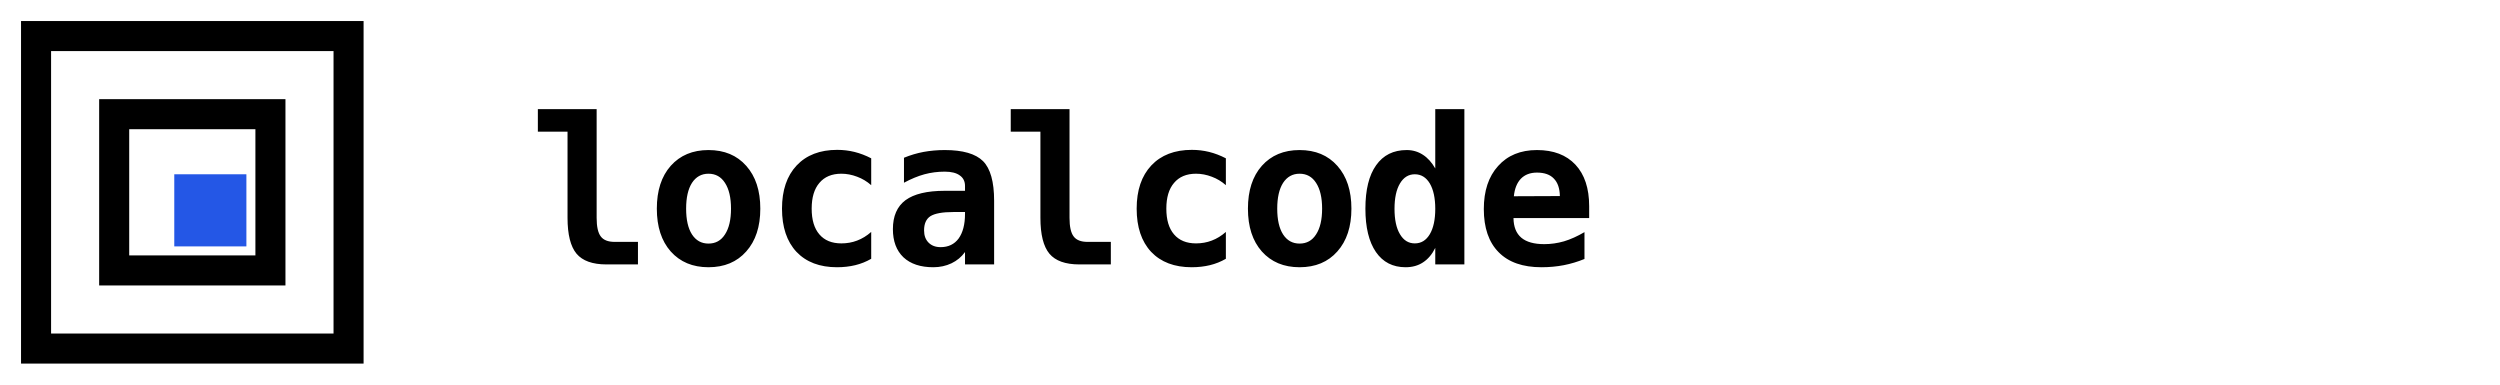
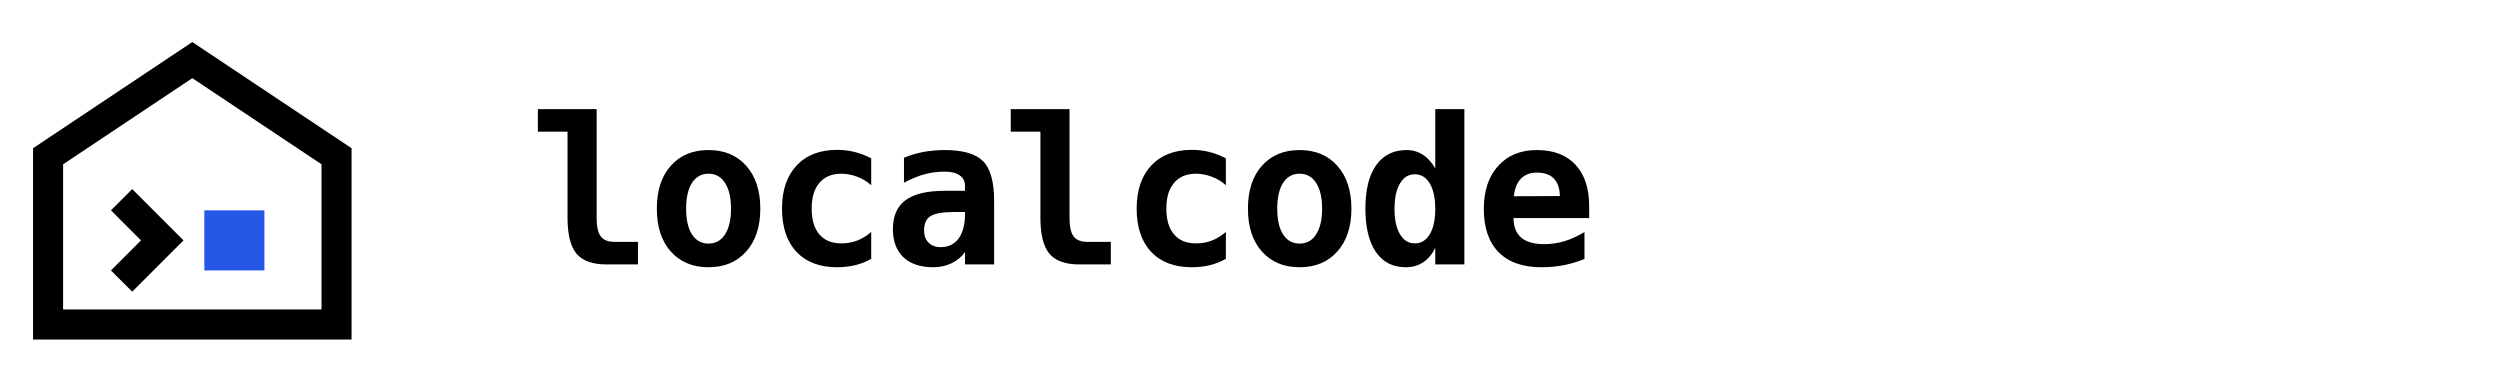
<svg xmlns="http://www.w3.org/2000/svg" viewBox="0 0 208 32" width="208" height="32" role="img" aria-label="localcode">
-   <g fill="none" stroke="currentColor" stroke-width="2.5">
-     <rect x="3" y="3" width="26" height="26" />
-     <rect x="9.5" y="9.5" width="13" height="13" />
+   <g fill="none" stroke="currentColor" stroke-width="2.5" stroke-linecap="square" stroke-linejoin="miter">
+     <path d="M4 27V13L16 5L28 13V27Z" />
+     <path d="M11 17.5L13.5 20L11 22.5" />
  </g>
-   <rect x="14.5" y="14.5" width="6" height="6" fill="var(--lc-mark-core, #2457E6)" />
+   <rect x="17" y="17.5" width="5" height="5" fill="var(--lc-mark-core, #2457E6)" />
  <text x="44" y="22" fill="currentColor" font-family="'Martian Mono', 'Commit Mono', ui-monospace, SFMono-Regular, Menlo, monospace" font-size="17" font-weight="600" letter-spacing="-0.4">localcode</text>
</svg>
